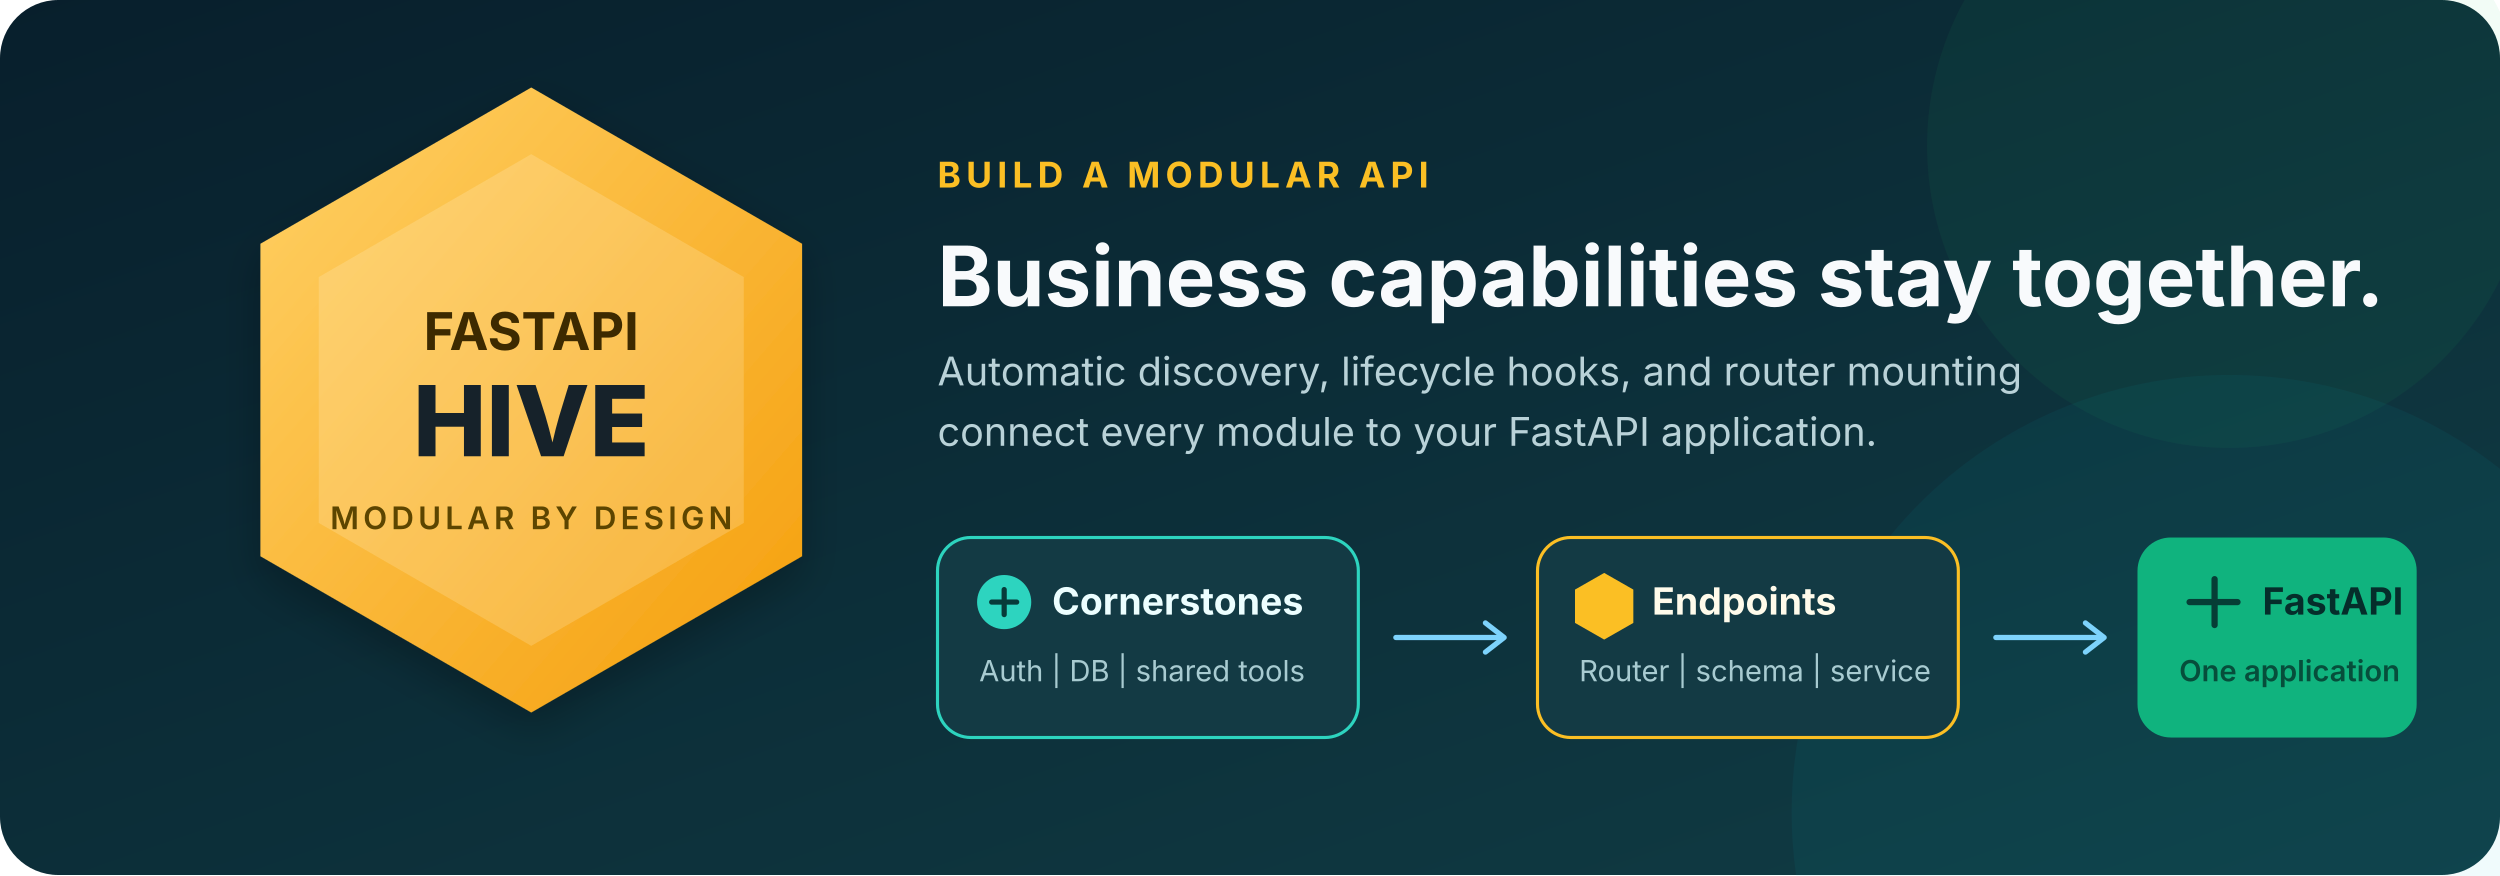
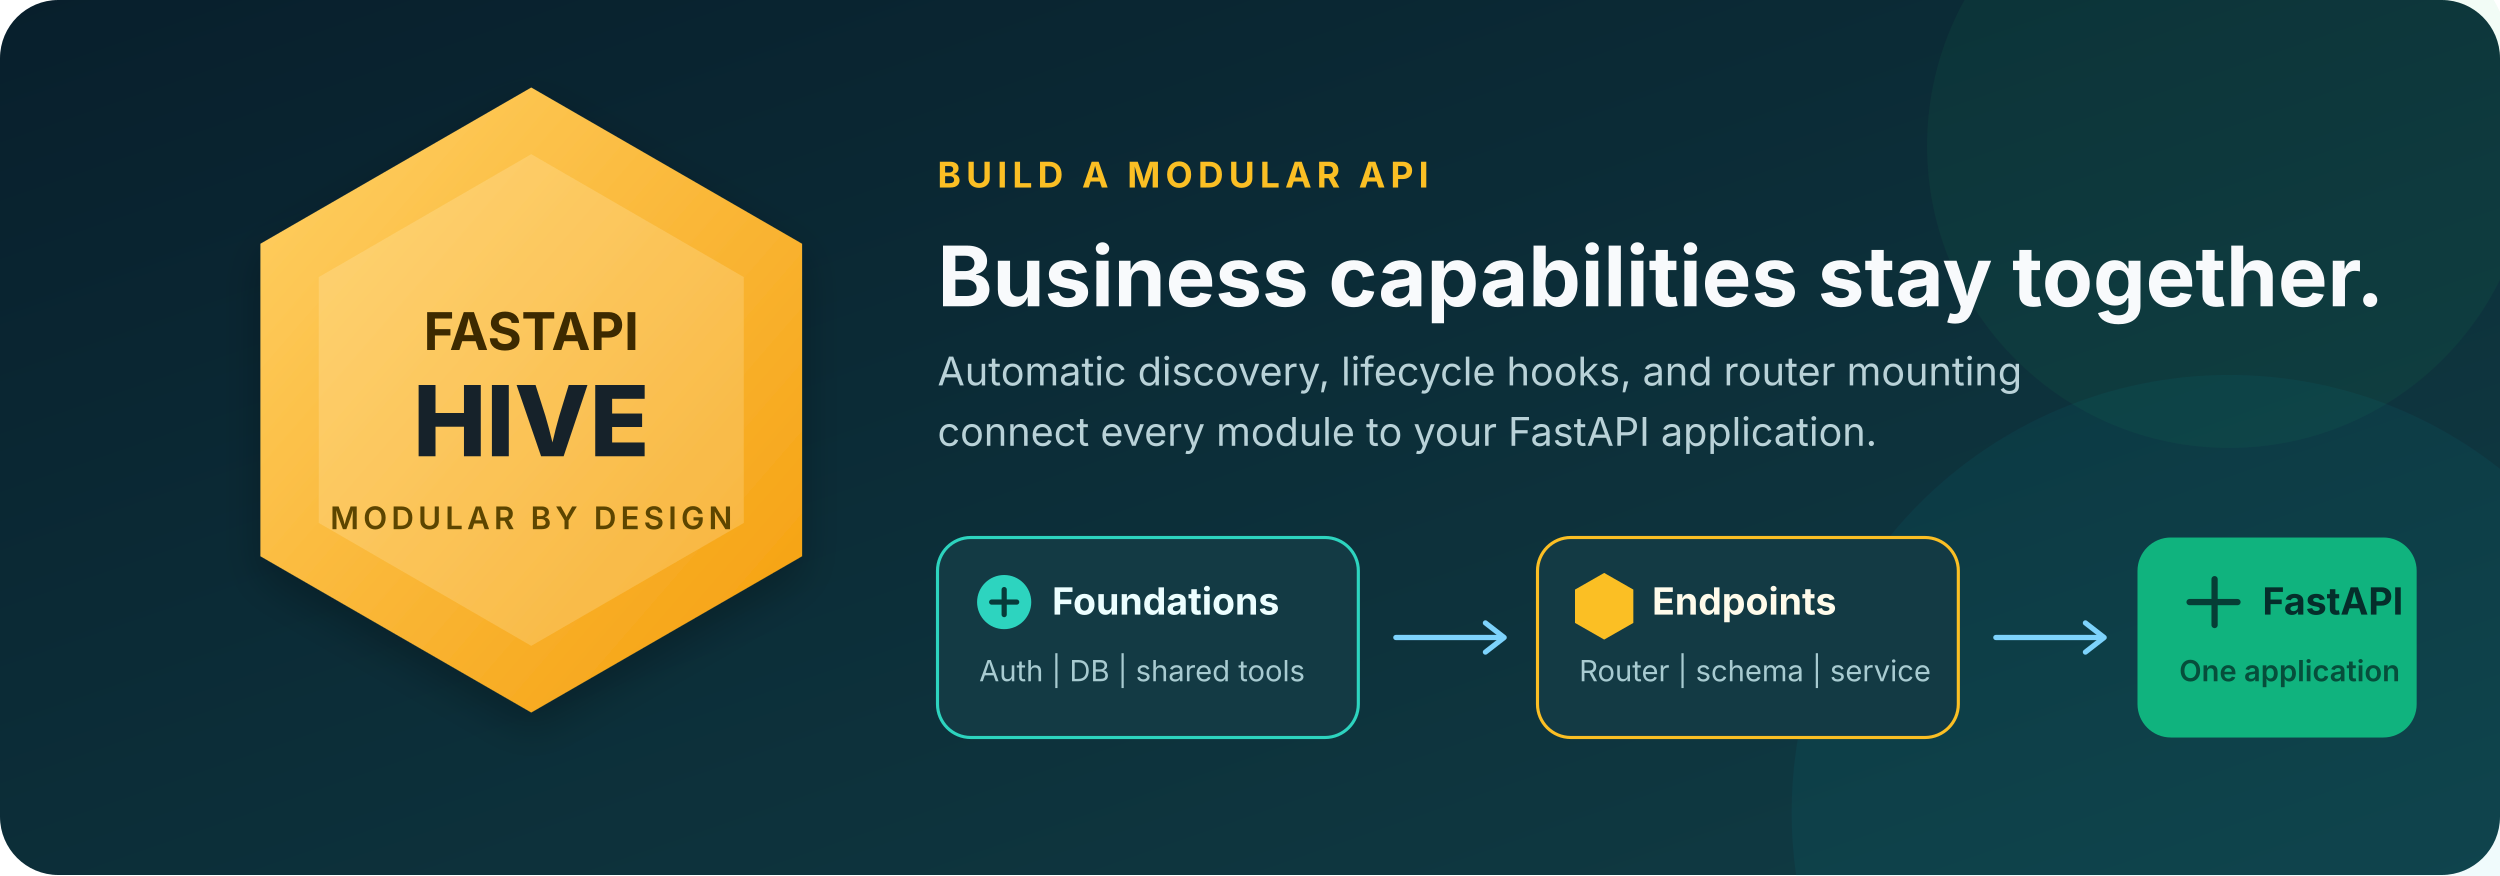
<svg xmlns="http://www.w3.org/2000/svg" width="1200" height="420" viewBox="0 0 1200 420" role="img" aria-labelledby="title desc">
  <defs>
    <linearGradient id="background" x1="0" y1="0" x2="1" y2="1">
      <stop offset="0" stop-color="#081f2c" />
      <stop offset="1" stop-color="#103d45" />
    </linearGradient>
    <linearGradient id="honey" x1="0" y1="0" x2="1" y2="1">
      <stop offset="0" stop-color="#ffd166" />
      <stop offset="1" stop-color="#f59e0b" />
    </linearGradient>
    <filter id="shadow" x="-20%" y="-20%" width="140%" height="140%">
      <feDropShadow dx="0" dy="8" stdDeviation="10" flood-color="#000" flood-opacity=".25" />
    </filter>
  </defs>
  <rect width="1200" height="420" rx="28" fill="url(#background)" />
  <circle cx="1070" cy="70" r="145" fill="#22c55e" opacity=".06" />
  <circle cx="1070" cy="390" r="210" fill="#06b6d4" opacity=".06" />
  <g transform="translate(105 42)" filter="url(#shadow)">
    <path d="M150 0 280 75v150l-130 75L20 225V75Z" fill="url(#honey)" />
    <path d="M150 32 252 91v118l-102 59-102-59V91Z" fill="#fff7d6" opacity=".2" />
    <text x="150" y="126" text-anchor="middle" font-family="Inter,Segoe UI,sans-serif" font-size="25" font-weight="700" fill="#3d2a00">FASTAPI</text>
    <text x="150" y="177" text-anchor="middle" font-family="Inter,Segoe UI,sans-serif" font-size="47" font-weight="800" fill="#17232b">HIVE</text>
    <text x="150" y="212" text-anchor="middle" font-family="Inter,Segoe UI,sans-serif" font-size="15" font-weight="600" letter-spacing="2" fill="#5c4500">MODULAR BY DESIGN</text>
  </g>
  <g transform="translate(450 56)">
    <text x="0" y="34" font-family="Inter,Segoe UI,sans-serif" font-size="17" font-weight="700" letter-spacing="2.5" fill="#fbbf24">BUILD A MODULAR API</text>
    <text x="0" y="91" font-family="Inter,Segoe UI,sans-serif" font-size="40" font-weight="750" fill="#f8fafc">Business capabilities stay together.</text>
    <text x="0" y="129" font-family="Inter,Segoe UI,sans-serif" font-size="19" fill="#b9d2d8">Automatic discovery, lifecycle hooks, and router mounting</text>
    <text x="0" y="158" font-family="Inter,Segoe UI,sans-serif" font-size="19" fill="#b9d2d8">connect every module to your FastAPI application.</text>
    <g transform="translate(0 202)">
      <rect width="202" height="96" rx="16" fill="#133a44" stroke="#2dd4bf" stroke-width="1.5" />
      <circle cx="32" cy="31" r="13" fill="#2dd4bf" />
      <path d="M26 31h12M32 25v12" stroke="#073b3a" stroke-width="2.5" stroke-linecap="round" />
-       <text x="55" y="37" font-family="Inter,Segoe UI,sans-serif" font-size="18" font-weight="700" fill="#ecfeff">Cornerstones</text>
+       <text x="55" y="37" font-family="Inter,Segoe UI,sans-serif" font-size="18" font-weight="700" fill="#ecfeff">Foundations</text>
      <text x="20" y="69" font-family="Inter,Segoe UI,sans-serif" font-size="14" fill="#a8cbd1">Auth | DB | shared tools</text>
    </g>
    <path d="M220 250h50" stroke="#7dd3fc" stroke-width="2.5" stroke-linecap="round" />
    <path d="m263 243 9 7-9 7" fill="none" stroke="#7dd3fc" stroke-width="2.5" stroke-linecap="round" stroke-linejoin="round" />
    <g transform="translate(288 202)">
      <rect width="202" height="96" rx="16" fill="#133a44" stroke="#fbbf24" stroke-width="1.5" />
      <path d="m32 17 14 8v16l-14 8-14-8V25Z" fill="#fbbf24" />
      <text x="55" y="37" font-family="Inter,Segoe UI,sans-serif" font-size="18" font-weight="700" fill="#fffbeb">Endpoints</text>
      <text x="20" y="69" font-family="Inter,Segoe UI,sans-serif" font-size="14" fill="#a8cbd1">Router | schema | service</text>
    </g>
    <path d="M508 250h50" stroke="#7dd3fc" stroke-width="2.5" stroke-linecap="round" />
    <path d="m551 243 9 7-9 7" fill="none" stroke="#7dd3fc" stroke-width="2.5" stroke-linecap="round" stroke-linejoin="round" />
    <g transform="translate(576 202)">
      <rect width="134" height="96" rx="16" fill="#10b981" opacity=".95" />
      <path d="M25 31h23M37 20v22" stroke="#063e36" stroke-width="3" stroke-linecap="round" />
      <text x="60" y="37" font-family="Inter,Segoe UI,sans-serif" font-size="18" font-weight="750" fill="#052e2b">FastAPI</text>
      <text x="20" y="69" font-family="Inter,Segoe UI,sans-serif" font-size="14" font-weight="600" fill="#064e3b">One application</text>
    </g>
  </g>
</svg>
